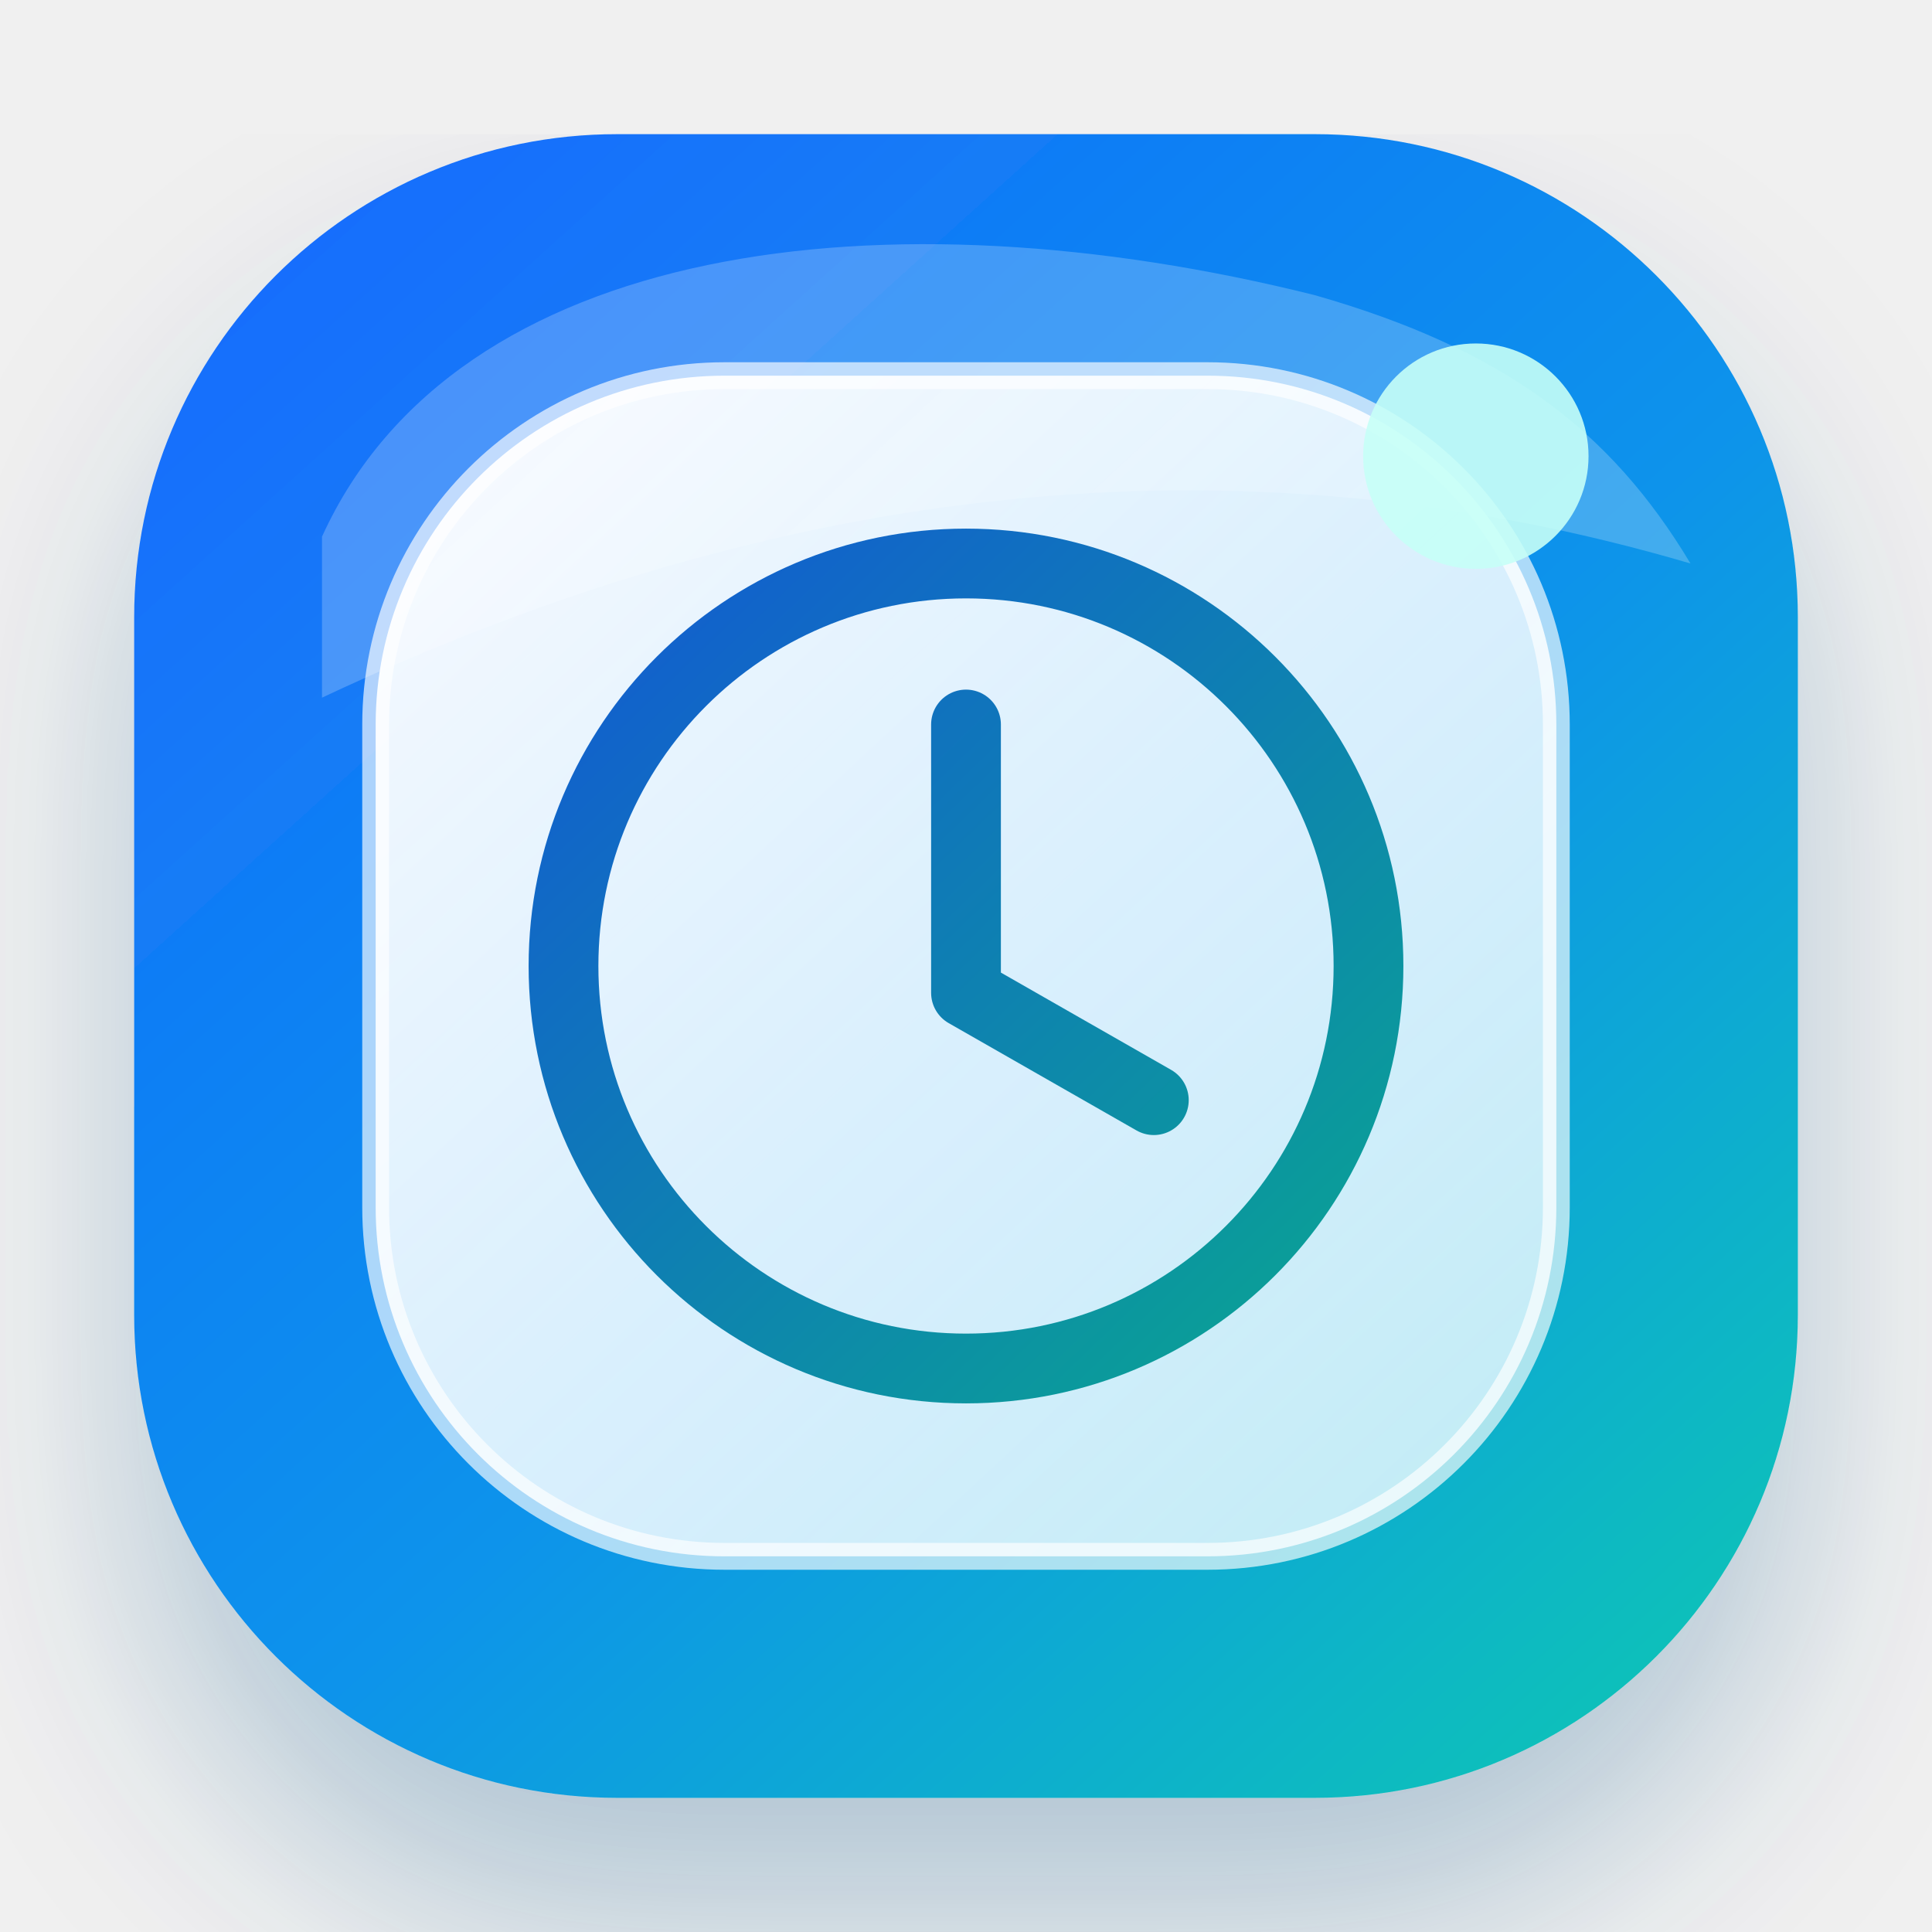
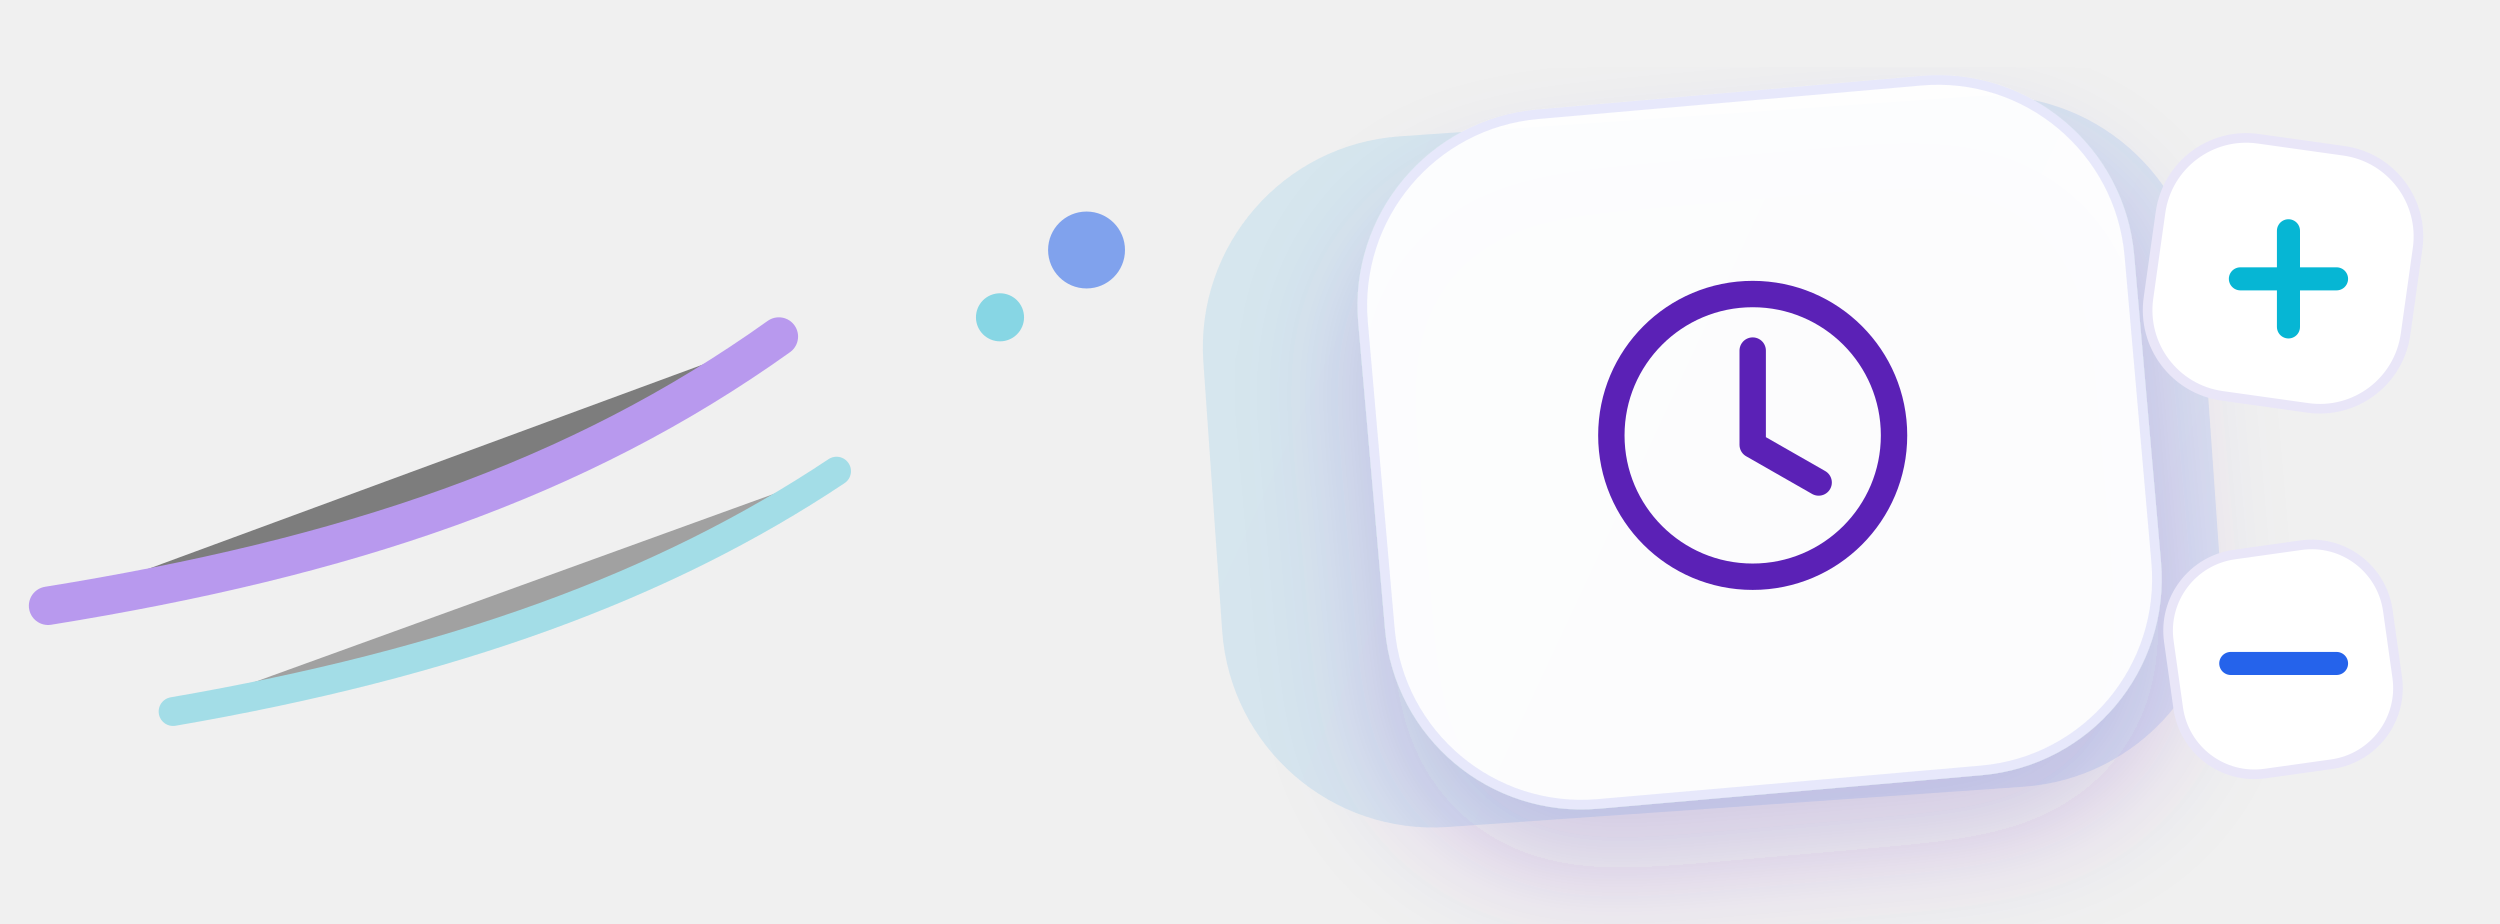
- <svg xmlns="http://www.w3.org/2000/svg" viewBox="0 0 72 72" role="img" aria-label="Developer Timestamp">
+ <svg xmlns="http://www.w3.org/2000/svg" viewBox="0 0 260 96" role="img" aria-label="Developer Timestamp visual">
  <defs>
-     <linearGradient id="bg" x1="8" y1="5" x2="64" y2="67" gradientUnits="userSpaceOnUse">
-       <stop stop-color="#1769ff" />
-       <stop offset=".55" stop-color="#0b93eb" />
-       <stop offset="1" stop-color="#12c7b3" />
+     <linearGradient id="g" x1="76" y1="9" x2="222" y2="90" gradientUnits="userSpaceOnUse">
+       <stop stop-color="#06b6d4" />
+       <stop offset="1" stop-color="#2563eb" />
    </linearGradient>
-     <linearGradient id="glass" x1="17" y1="15" x2="57" y2="58" gradientUnits="userSpaceOnUse">
-       <stop stop-color="#ffffff" stop-opacity=".96" />
-       <stop offset="1" stop-color="#e8f8ff" stop-opacity=".82" />
+     <linearGradient id="ig" x1="154" y1="18" x2="205" y2="72">
+       <stop stop-color="#5b21b6" />
+       <stop offset="1" stop-color="#2563eb" />
    </linearGradient>
-     <linearGradient id="ink" x1="23" y1="23" x2="50" y2="51" gradientUnits="userSpaceOnUse">
-       <stop stop-color="#125fce" />
-       <stop offset="1" stop-color="#0aa493" />
-     </linearGradient>
-     <filter id="ds" x="-30%" y="-30%" width="160%" height="175%">
-       <feDropShadow dx="0" dy="5" stdDeviation="4" flood-color="#0c4d84" flood-opacity=".25" />
+     <filter id="d" x="-30%" y="-30%" width="160%" height="180%">
+       <feDropShadow dx="0" dy="7" stdDeviation="6" flood-color="#5b21b6" flood-opacity=".2" />
    </filter>
  </defs>
-   <rect x="5" y="5" width="62" height="62" rx="18" fill="url(#bg)" filter="url(#ds)" />
-   <path d="M12 20C17 9 33 7 49 11c7 2 11 5 14 10-17-5-34-3-51 5z" fill="#fff" opacity=".22" />
-   <rect x="14" y="14" width="44" height="44" rx="13" fill="url(#glass)" stroke="#fff" stroke-opacity=".66" />
-   <circle cx="55" cy="17" r="4.2" fill="#c7fff7" opacity=".9" />
-   <g fill="none" stroke="url(#ink)" stroke-width="2.6" stroke-linecap="round" stroke-linejoin="round">
+   <path d="M5 63c31-5 55-13 76-28" stroke="#7c3aed" stroke-width="4" stroke-linecap="round" opacity=".48" />
+   <path d="M18 74c29-5 51-13 69-25" stroke="#06b6d4" stroke-width="3" stroke-linecap="round" opacity=".33" />
+   <rect x="126" y="12" width="104" height="72" rx="22" fill="url(#g)" opacity=".12" transform="rotate(-4 178 48)" />
+   <rect x="143" y="10" width="80" height="72" rx="20" fill="#fff" fill-opacity=".93" stroke="#e7e8fb" filter="url(#d)" transform="rotate(-5 183 46)" />
+   <g fill="none" stroke="url(#ig)" stroke-width="2.8" stroke-linecap="round" stroke-linejoin="round" transform="translate(147 10) scale(.98)">
    <circle cx="36" cy="36" r="15" />
    <path d="M36 27v10l7 4" />
  </g>
+   <rect x="224" y="15" width="27" height="27" rx="9" fill="#fff" stroke="#e9e6f8" transform="rotate(8 238 28)" />
+   <path d="M233 29h10M238 24v10" stroke="#06b6d4" stroke-width="2.4" stroke-linecap="round" />
+   <rect x="226" y="57" width="23" height="23" rx="8" fill="#fff" stroke="#e9e6f8" transform="rotate(-8 238 69)" />
+   <path d="M232 69h11" stroke="#2563eb" stroke-width="2.4" stroke-linecap="round" />
+   <circle cx="113" cy="26" r="4" fill="#2563eb" opacity=".55" />
+   <circle cx="104" cy="33" r="2.5" fill="#06b6d4" opacity=".45" />
</svg>
